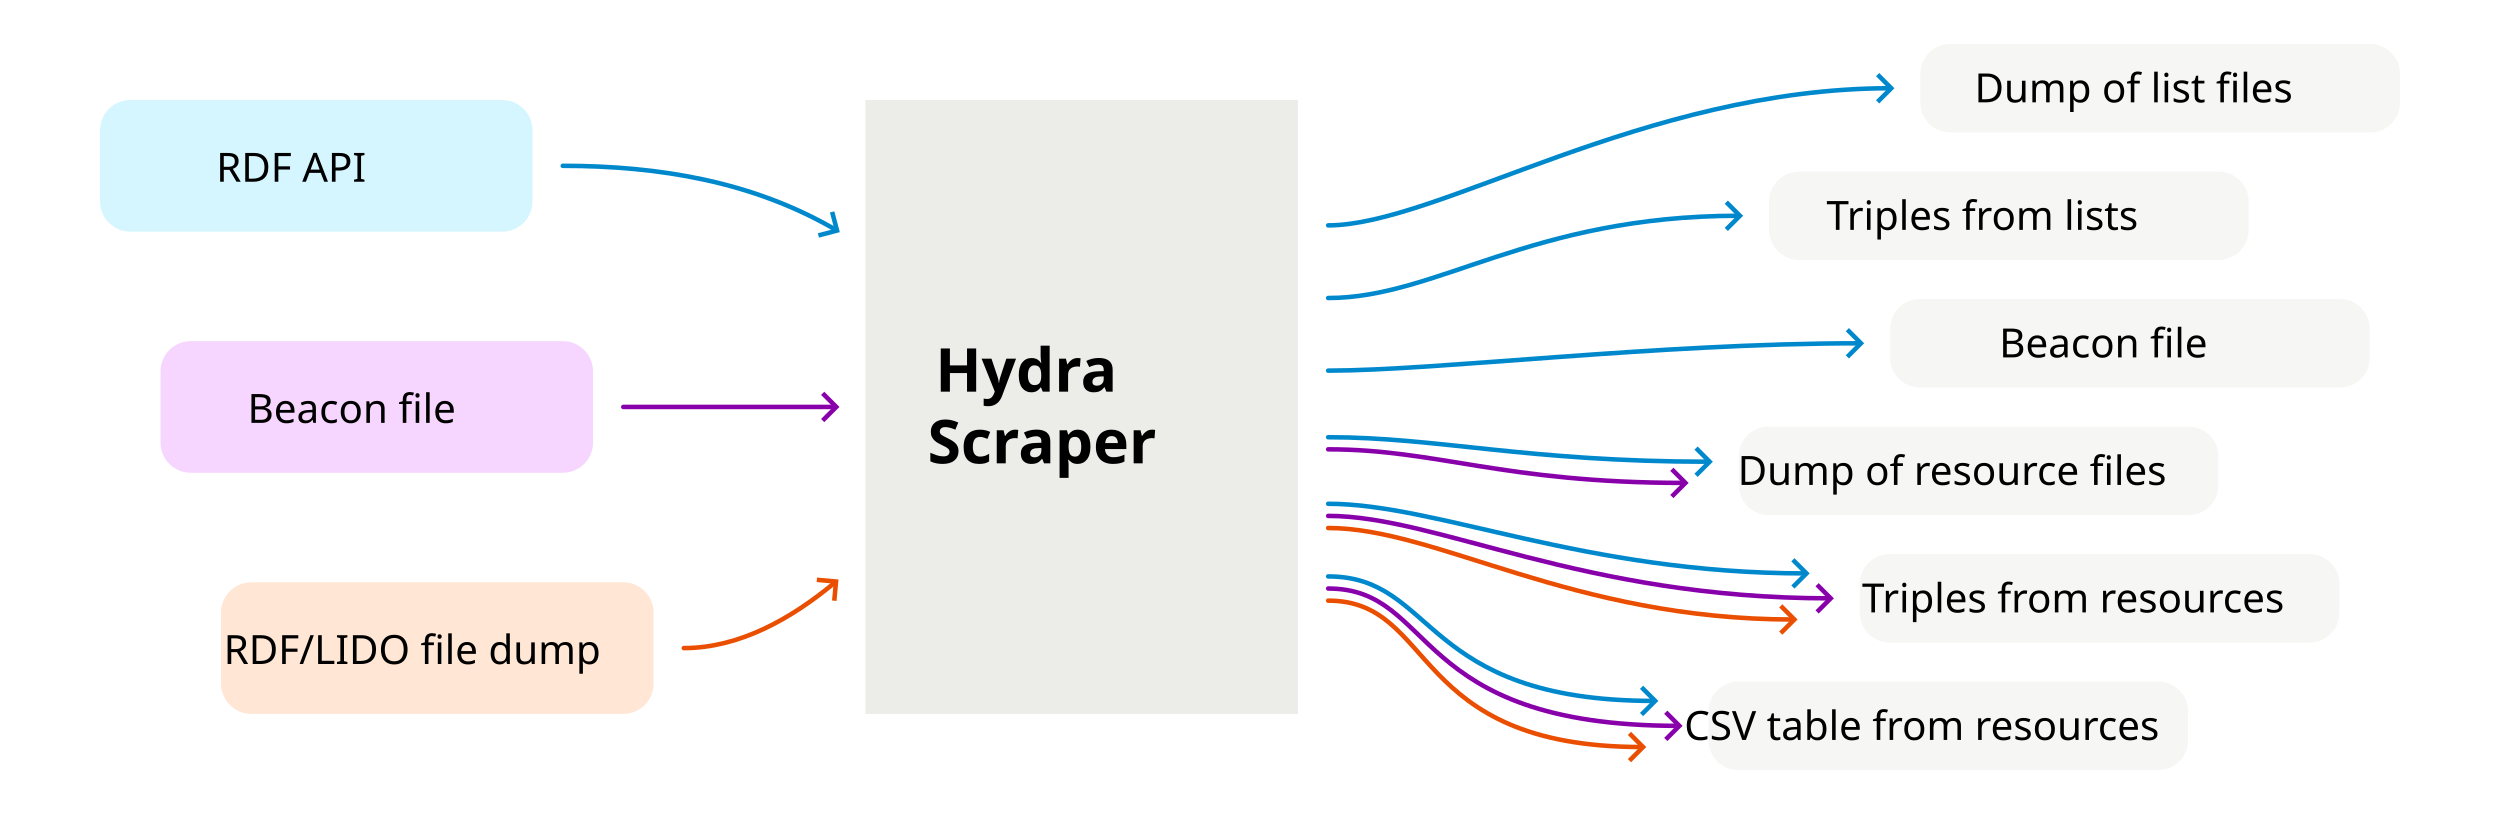
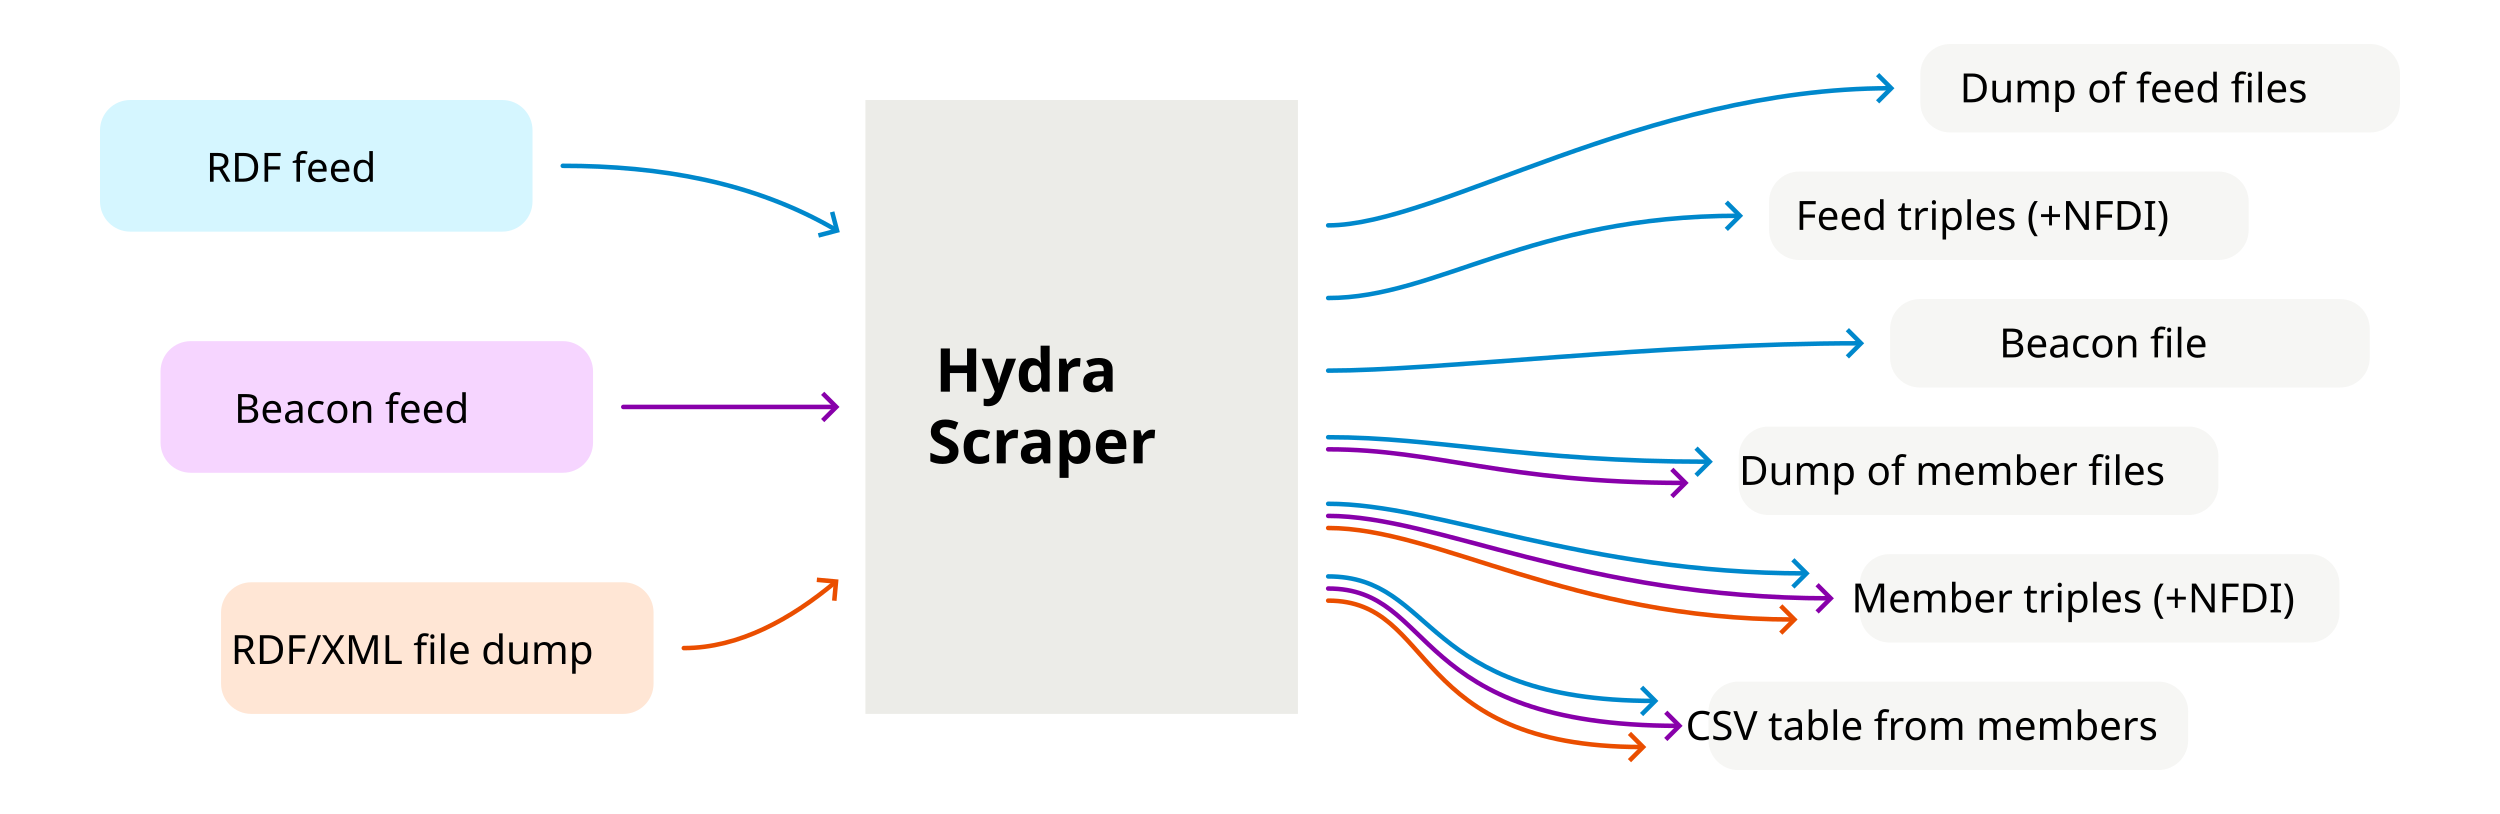
<svg xmlns="http://www.w3.org/2000/svg" width="2000" height="651" viewBox="0 0 2000 651" version="1.1" id="svg5" xml:space="preserve">
  <defs id="defs2">
    <marker style="overflow:visible" id="Arrow1-7-3" refX="0" refY="0" orient="auto-start-reverse" markerWidth="4.061" markerHeight="6.707" viewBox="0 0 4.061 6.707" preserveAspectRatio="xMidYMid">
      <path style="fill:none;stroke:context-stroke;stroke-width:1;stroke-linecap:butt" d="M 3,-3 0,0 3,3" id="path5057-5-67" transform="rotate(180,0.125,0)" />
    </marker>
    <marker style="overflow:visible" id="Arrow1-7-4-5" refX="0" refY="0" orient="auto-start-reverse" markerWidth="4.061" markerHeight="6.707" viewBox="0 0 4.061 6.707" preserveAspectRatio="xMidYMid">
      <path style="fill:none;stroke:context-stroke;stroke-width:1;stroke-linecap:butt" d="M 3,-3 0,0 3,3" id="path5057-5-6-3" transform="rotate(180,0.125,0)" />
    </marker>
    <marker style="overflow:visible" id="Arrow1-7-7-5" refX="0" refY="0" orient="auto-start-reverse" markerWidth="4.061" markerHeight="6.707" viewBox="0 0 4.061 6.707" preserveAspectRatio="xMidYMid">
      <path style="fill:none;stroke:context-stroke;stroke-width:1;stroke-linecap:butt" d="M 3,-3 0,0 3,3" id="path5057-5-5-6" transform="rotate(180,0.125,0)" />
    </marker>
    <marker style="overflow:visible" id="Arrow1-7-7-2-2" refX="0" refY="0" orient="auto-start-reverse" markerWidth="4.061" markerHeight="6.707" viewBox="0 0 4.061 6.707" preserveAspectRatio="xMidYMid">
      <path style="fill:none;stroke:context-stroke;stroke-width:1;stroke-linecap:butt" d="M 3,-3 0,0 3,3" id="path5057-5-5-8-91" transform="rotate(180,0.125,0)" />
    </marker>
    <marker style="overflow:visible" id="Arrow1-7-7-2-9-2" refX="0" refY="0" orient="auto-start-reverse" markerWidth="4.061" markerHeight="6.707" viewBox="0 0 4.061 6.707" preserveAspectRatio="xMidYMid">
      <path style="fill:none;stroke:context-stroke;stroke-width:1;stroke-linecap:butt" d="M 3,-3 0,0 3,3" id="path5057-5-5-8-9-7" transform="rotate(180,0.125,0)" />
    </marker>
  </defs>
  <g id="layer1">
    <text xml:space="preserve" style="font-size:16px;line-height:1.25;font-family:'Noto Color Emoji';-inkscape-font-specification:'Noto Color Emoji'" x="1038.084" y="1009.717" id="text6162">
      <tspan id="tspan6160" x="1038.084" y="1009.717" />
      <tspan id="tspan6164" x="1038.084" y="1029.717" />
    </text>
    <path style="fill:none;stroke:#ea4e00;stroke-width:3.632;stroke-linecap:round;stroke-linejoin:round;stroke-dasharray:none;stroke-opacity:1;marker-end:url(#Arrow1-7-3)" d="m 547.068,518.469 c 44.351,0 85.849,-23.318 121.053,-52.657" id="path10" />
    <path style="fill:none;stroke:#8800aa;stroke-width:3.632;stroke-linecap:round;stroke-linejoin:round;stroke-dasharray:none;stroke-opacity:1;marker-end:url(#Arrow1-7-4-5)" d="M 498.647,325.563 H 668.12" id="path11" />
    <path style="fill:none;stroke:#0088cc;stroke-width:3.632;stroke-linecap:round;stroke-linejoin:round;stroke-dasharray:none;stroke-opacity:1;marker-end:url(#Arrow1-7-7-5)" d="m 450.226,132.657 c 77.608,0 152.597,12.754 218.618,51.325" id="path12" />
    <rect style="fill:#ecece8;fill-opacity:1;stroke:none;stroke-width:3.258;stroke-linecap:round;stroke-linejoin:round;paint-order:fill markers stroke" id="rect9" width="346.015" height="491.126" x="692.331" y="80" rx="0" ry="24.211" />
    <text xml:space="preserve" style="font-size:48.421px;line-height:1.15;font-family:'Noto Color Emoji';-inkscape-font-specification:'Noto Color Emoji';fill:#000000;stroke-width:1.211" x="865.064" y="313.357" id="text11">
      <tspan x="865.064" y="313.357" style="font-style:normal;font-variant:normal;font-weight:600;font-stretch:normal;font-size:48.421px;line-height:1.15;font-family:Barlow;-inkscape-font-specification:'Barlow Semi-Bold';text-align:center;text-anchor:middle;fill:#000000;stroke-width:1.211" id="tspan10">Hydra</tspan>
      <tspan x="865.064" y="370.655" style="font-style:normal;font-variant:normal;font-weight:600;font-stretch:normal;font-size:48.421px;line-height:1.15;font-family:Barlow;-inkscape-font-specification:'Barlow Semi-Bold';text-align:center;text-anchor:middle;fill:#000000;stroke-width:1.211" id="tspan11">Scraper</tspan>
    </text>
    <rect style="fill:#d5f6ff;fill-opacity:1;stroke-width:2.663;stroke-linecap:round;stroke-linejoin:round;paint-order:fill markers stroke" id="rect11" width="346.015" height="105.314" x="80" y="80" ry="24.211" />
    <rect style="fill:#ffe6d5;fill-opacity:1;stroke-width:2.663;stroke-linecap:round;stroke-linejoin:round;paint-order:fill markers stroke" id="rect12" width="346.015" height="105.314" x="176.842" y="465.812" ry="24.211" />
    <rect style="fill:#f6d5ff;fill-opacity:1;stroke-width:2.663;stroke-linecap:round;stroke-linejoin:round;paint-order:fill markers stroke" id="rect13" width="346.015" height="105.314" x="128.421" y="272.906" ry="24.211" />
    <text xml:space="preserve" style="font-size:32.281px;line-height:1.15;font-family:'Noto Color Emoji';-inkscape-font-specification:'Noto Color Emoji';stroke-width:1.211" x="253.921" y="145.411" id="text13">
-       <tspan x="253.921" y="145.411" style="font-style:normal;font-variant:normal;font-weight:500;font-stretch:normal;font-size:32.281px;line-height:1.15;font-family:Barlow;-inkscape-font-specification:'Barlow Medium';text-align:center;text-anchor:middle;stroke-width:1.211" id="tspan13">RDF API</tspan>
+       <tspan x="253.921" y="145.411" style="font-style:normal;font-variant:normal;font-weight:500;font-stretch:normal;font-size:32.281px;line-height:1.15;font-family:Barlow;-inkscape-font-specification:'Barlow Medium';text-align:center;text-anchor:middle;stroke-width:1.211" id="tspan13">RDF feed</tspan>
    </text>
    <text xml:space="preserve" style="font-size:32.281px;line-height:1.15;font-family:'Noto Color Emoji';-inkscape-font-specification:'Noto Color Emoji';stroke-width:1.211" x="302.342" y="338.317" id="text14">
-       <tspan x="302.342" y="338.317" style="font-style:normal;font-variant:normal;font-weight:500;font-stretch:normal;font-size:32.281px;line-height:1.15;font-family:Barlow;-inkscape-font-specification:'Barlow Medium';text-align:center;text-anchor:middle;stroke-width:1.211" id="tspan14">Beacon file</tspan>
+       <tspan x="302.342" y="338.317" style="font-style:normal;font-variant:normal;font-weight:500;font-stretch:normal;font-size:32.281px;line-height:1.15;font-family:Barlow;-inkscape-font-specification:'Barlow Medium';text-align:center;text-anchor:middle;stroke-width:1.211" id="tspan14">Beacon feed</tspan>
    </text>
    <text xml:space="preserve" style="font-size:32.281px;line-height:1.15;font-family:'Noto Color Emoji';-inkscape-font-specification:'Noto Color Emoji';stroke-width:1.211" x="350.763" y="531.223" id="text18">
-       <tspan x="350.763" y="531.223" style="font-style:normal;font-variant:normal;font-weight:500;font-stretch:normal;font-size:32.281px;line-height:1.15;font-family:Barlow;-inkscape-font-specification:'Barlow Medium';text-align:center;text-anchor:middle;stroke-width:1.211" id="tspan18">RDF/LIDO file dump</tspan>
+       <tspan x="350.763" y="531.223" style="font-style:normal;font-variant:normal;font-weight:500;font-stretch:normal;font-size:32.281px;line-height:1.15;font-family:Barlow;-inkscape-font-specification:'Barlow Medium';text-align:center;text-anchor:middle;stroke-width:1.211" id="tspan18">RDF/XML file dump</tspan>
    </text>
    <path style="fill:none;stroke:#0088cc;stroke-width:3.632;stroke-linecap:round;stroke-linejoin:round;stroke-dasharray:none;stroke-opacity:1;marker-end:url(#Arrow1-7-7-2-2)" d="m 1062.556,349.774 c 87.036,0 159.291,19.608 304.259,19.608" id="path18" />
    <path style="fill:none;stroke:#0088cc;stroke-width:3.632;stroke-linecap:round;stroke-linejoin:round;stroke-dasharray:none;stroke-opacity:1;marker-end:url(#Arrow1-7-7-2-9-2)" d="m 1062.556,296.51 c 87.036,0 262.96,-21.884 425.312,-21.884" id="path19" />
    <rect style="fill:#ecece8;fill-opacity:0.496;stroke-width:2.299;stroke-linecap:round;stroke-linejoin:round;paint-order:fill markers stroke" id="rect19" width="383.711" height="70.762" x="1415.237" y="137.228" ry="24.211" />
    <text xml:space="preserve" style="font-size:32.281px;line-height:1.15;font-family:'Noto Color Emoji';-inkscape-font-specification:'Noto Color Emoji';stroke-width:1.211" x="1606.85" y="183.891" id="text19">
-       <tspan x="1606.85" y="183.891" style="font-style:normal;font-variant:normal;font-weight:normal;font-stretch:normal;font-size:32.281px;line-height:1.15;font-family:Barlow;-inkscape-font-specification:Barlow;text-align:center;text-anchor:middle;stroke-width:1.211" id="tspan19">Triples from lists</tspan>
+       <tspan x="1606.85" y="183.891" style="font-style:normal;font-variant:normal;font-weight:normal;font-stretch:normal;font-size:32.281px;line-height:1.15;font-family:Barlow;-inkscape-font-specification:Barlow;text-align:center;text-anchor:middle;stroke-width:1.211" id="tspan19">Feed triples (+NFDI)</tspan>
    </text>
    <rect style="fill:#ecece8;fill-opacity:0.496;stroke-width:2.299;stroke-linecap:round;stroke-linejoin:round;paint-order:fill markers stroke" id="rect20" width="383.711" height="70.762" x="1366.816" y="545.299" ry="23.809" />
    <text xml:space="preserve" style="font-size:32.281px;line-height:1.15;font-family:'Noto Color Emoji';-inkscape-font-specification:'Noto Color Emoji';stroke-width:1.211" x="1558.429" y="591.962" id="text20">
-       <tspan x="1558.429" y="591.962" style="font-style:normal;font-variant:normal;font-weight:normal;font-stretch:normal;font-size:32.281px;line-height:1.15;font-family:Barlow;-inkscape-font-specification:Barlow;text-align:center;text-anchor:middle;stroke-width:1.211" id="tspan20">CSV table from resources</tspan>
+       <tspan x="1558.429" y="591.962" style="font-style:normal;font-variant:normal;font-weight:normal;font-stretch:normal;font-size:32.281px;line-height:1.15;font-family:Barlow;-inkscape-font-specification:Barlow;text-align:center;text-anchor:middle;stroke-width:1.211" id="tspan20">CSV table from members</tspan>
    </text>
    <rect style="fill:#ecece8;fill-opacity:0.496;stroke-width:2.299;stroke-linecap:round;stroke-linejoin:round;paint-order:fill markers stroke" id="rect21" width="383.711" height="70.762" x="1391.026" y="341.263" ry="23.809" />
    <text xml:space="preserve" style="font-size:32.281px;line-height:1.15;font-family:'Noto Color Emoji';-inkscape-font-specification:'Noto Color Emoji';stroke-width:1.211" x="1582.64" y="387.927" id="text21">
-       <tspan x="1582.64" y="387.927" style="font-style:normal;font-variant:normal;font-weight:normal;font-stretch:normal;font-size:32.281px;line-height:1.15;font-family:Barlow;-inkscape-font-specification:Barlow;text-align:center;text-anchor:middle;stroke-width:1.211" id="tspan21">Dump of resource files</tspan>
+       <tspan x="1582.64" y="387.927" style="font-style:normal;font-variant:normal;font-weight:normal;font-stretch:normal;font-size:32.281px;line-height:1.15;font-family:Barlow;-inkscape-font-specification:Barlow;text-align:center;text-anchor:middle;stroke-width:1.211" id="tspan21">Dump of member files</tspan>
    </text>
    <rect style="fill:#ecece8;fill-opacity:0.496;stroke-width:2.299;stroke-linecap:round;stroke-linejoin:round;paint-order:fill markers stroke" id="rect27" width="383.711" height="70.762" x="1512.079" y="239.246" ry="23.809" />
    <text xml:space="preserve" style="font-size:32.281px;line-height:1.15;font-family:'Noto Color Emoji';-inkscape-font-specification:'Noto Color Emoji';stroke-width:1.211" x="1703.692" y="285.909" id="text27">
      <tspan x="1703.692" y="285.909" style="font-style:normal;font-variant:normal;font-weight:normal;font-stretch:normal;font-size:32.281px;line-height:1.15;font-family:Barlow;-inkscape-font-specification:Barlow;text-align:center;text-anchor:middle;stroke-width:1.211" id="tspan27">Beacon file</tspan>
    </text>
    <rect style="fill:#ecece8;fill-opacity:0.496;stroke-width:2.299;stroke-linecap:round;stroke-linejoin:round;paint-order:fill markers stroke" id="rect28" width="383.711" height="70.762" x="1487.868" y="443.281" ry="23.808" />
    <text xml:space="preserve" style="font-size:32.281px;line-height:1.15;font-family:'Noto Color Emoji';-inkscape-font-specification:'Noto Color Emoji';stroke-width:1.211" x="1679.482" y="489.944" id="text28">
-       <tspan x="1679.482" y="489.944" style="font-style:normal;font-variant:normal;font-weight:normal;font-stretch:normal;font-size:32.281px;line-height:1.15;font-family:Barlow;-inkscape-font-specification:Barlow;text-align:center;text-anchor:middle;stroke-width:1.211" id="tspan28">Triples from resources</tspan>
+       <tspan x="1679.482" y="489.944" style="font-style:normal;font-variant:normal;font-weight:normal;font-stretch:normal;font-size:32.281px;line-height:1.15;font-family:Barlow;-inkscape-font-specification:Barlow;text-align:center;text-anchor:middle;stroke-width:1.211" id="tspan28">Member triples (+NFDI)</tspan>
    </text>
    <rect style="fill:#ecece8;fill-opacity:0.496;stroke-width:2.299;stroke-linecap:round;stroke-linejoin:round;paint-order:fill markers stroke" id="rect29" width="383.711" height="70.762" x="1536.289" y="35.21" ry="23.809" />
    <text xml:space="preserve" style="font-size:32.281px;line-height:1.15;font-family:'Noto Color Emoji';-inkscape-font-specification:'Noto Color Emoji';stroke-width:1.211" x="1727.903" y="81.873" id="text29">
-       <tspan x="1727.903" y="81.873" style="font-style:normal;font-variant:normal;font-weight:normal;font-stretch:normal;font-size:32.281px;line-height:1.15;font-family:Barlow;-inkscape-font-specification:Barlow;text-align:center;text-anchor:middle;stroke-width:1.211" id="tspan29">Dump of list files</tspan>
+       <tspan x="1727.903" y="81.873" style="font-style:normal;font-variant:normal;font-weight:normal;font-stretch:normal;font-size:32.281px;line-height:1.15;font-family:Barlow;-inkscape-font-specification:Barlow;text-align:center;text-anchor:middle;stroke-width:1.211" id="tspan29">Dump of feed files</tspan>
    </text>
    <path style="fill:none;stroke:#8800aa;stroke-width:3.632;stroke-linecap:round;stroke-linejoin:round;stroke-dasharray:none;stroke-opacity:1;marker-end:url(#Arrow1-7-7-2-2)" d="m 1062.556,412.721 c 87.036,0 203.179,65.941 401.101,65.941" id="path29" />
    <path style="fill:none;stroke:#8800aa;stroke-width:3.632;stroke-linecap:round;stroke-linejoin:round;stroke-dasharray:none;stroke-opacity:1;marker-end:url(#Arrow1-7-7-2-2)" d="m 1062.556,470.826 c 87.036,0 63.8,109.854 280.049,109.854" id="path30" />
    <path style="fill:none;stroke:#0088cc;stroke-width:3.632;stroke-linecap:round;stroke-linejoin:round;stroke-dasharray:none;stroke-opacity:1;marker-end:url(#Arrow1-7-7-2-9-2)" d="m 1062.556,238.405 c 87.036,0 161.822,-65.796 328.47,-65.796" id="path40" />
    <path style="fill:none;stroke:#0088cc;stroke-width:3.632;stroke-linecap:round;stroke-linejoin:round;stroke-dasharray:none;stroke-opacity:1;marker-end:url(#Arrow1-7-7-2-9-2)" d="m 1062.556,180.3 c 87.036,0 252.912,-109.709 449.522,-109.709" id="path41" />
    <path style="fill:none;stroke:#8800aa;stroke-width:3.632;stroke-linecap:round;stroke-linejoin:round;stroke-dasharray:none;stroke-opacity:1;marker-end:url(#Arrow1-7-7-2-2)" d="m 1062.556,359.458 c 87.036,0 139.923,26.871 284.891,26.871" id="path42" />
    <path style="fill:none;stroke:#ea4e00;stroke-width:3.632;stroke-linecap:round;stroke-linejoin:round;stroke-dasharray:none;stroke-opacity:1;marker-end:url(#Arrow1-7-7-2-2)" d="m 1062.556,422.405 c 87.036,0 194.726,73.204 372.049,73.204" id="path43" />
    <path style="fill:none;stroke:#0088cc;stroke-width:3.632;stroke-linecap:round;stroke-linejoin:round;stroke-dasharray:none;stroke-opacity:1;marker-end:url(#Arrow1-7-7-2-2)" d="m 1062.556,403.037 c 87.036,0 204.41,55.683 381.733,55.683" id="path44" />
    <path style="fill:none;stroke:#ea4e00;stroke-width:3.632;stroke-linecap:round;stroke-linejoin:round;stroke-dasharray:none;stroke-opacity:1;marker-end:url(#Arrow1-7-7-2-2)" d="m 1062.556,480.51 c 87.036,0 63.381,117.117 250.996,117.117" id="path45" />
    <path style="fill:none;stroke:#0088cc;stroke-width:3.632;stroke-linecap:round;stroke-linejoin:round;stroke-dasharray:none;stroke-opacity:1;marker-end:url(#Arrow1-7-7-2-2)" d="m 1062.556,461.142 c 87.036,0 73.065,99.595 260.68,99.595" id="path46" />
  </g>
</svg>
